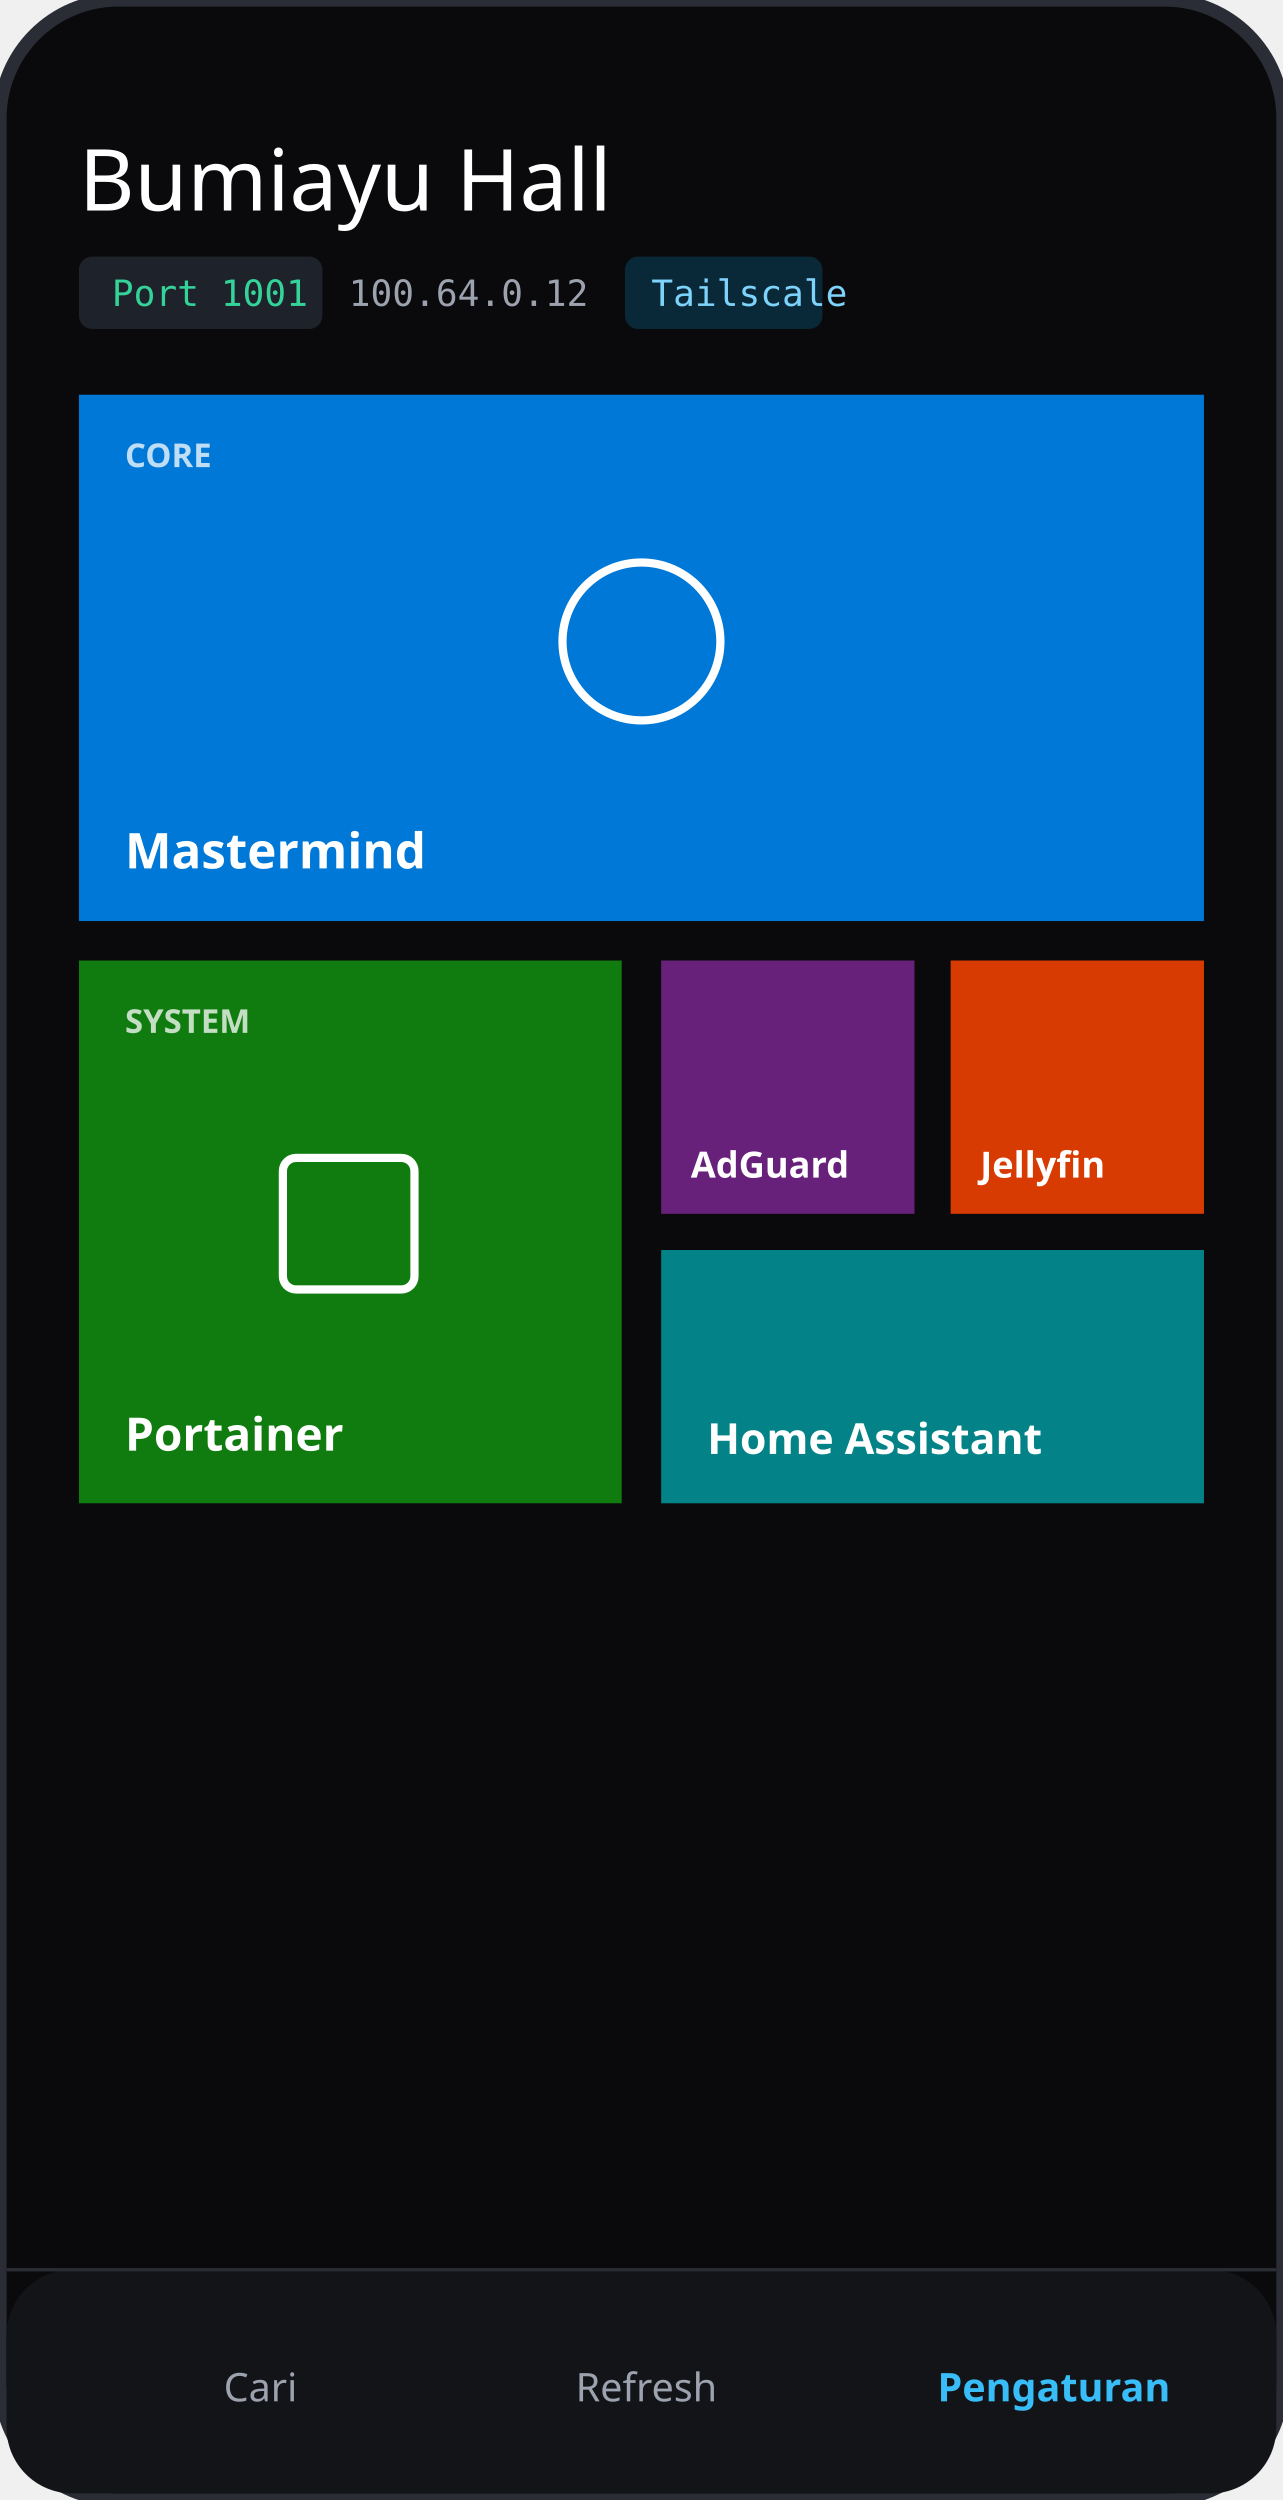
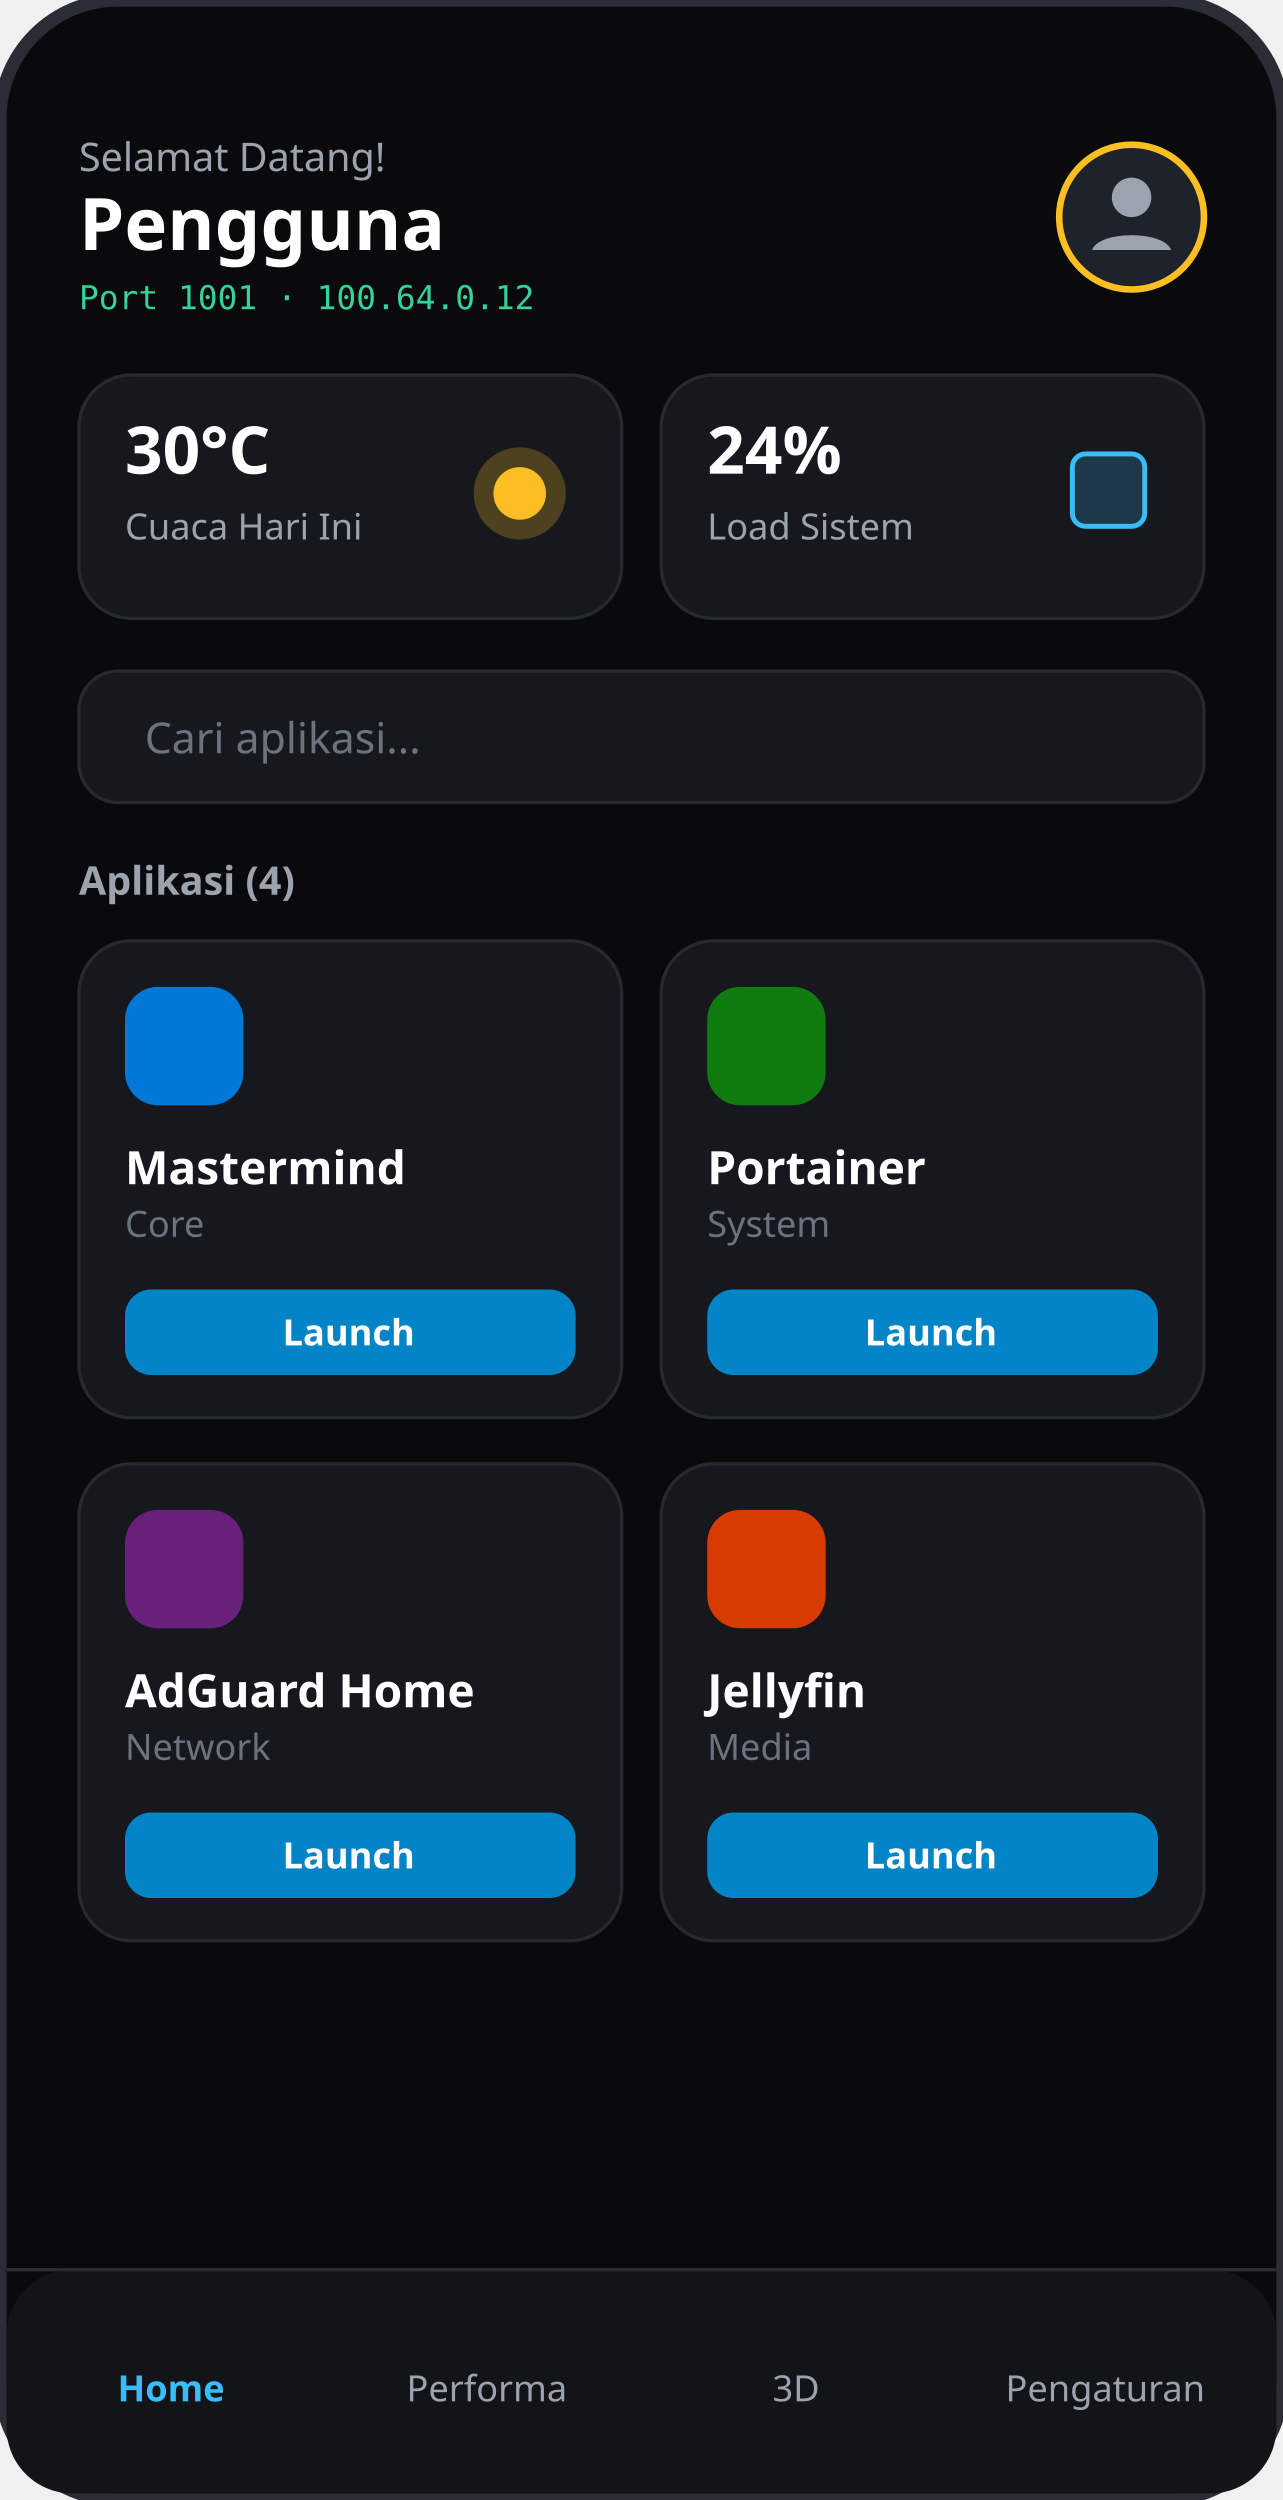
<svg xmlns="http://www.w3.org/2000/svg" viewBox="0 0 390 760" width="390" height="760">
  <rect width="390" height="760" rx="36" fill="#0a0a0c" stroke="#2a2d35" stroke-width="4" />
-   <text x="24" y="64" fill="#ffffff" font-family="Segoe UI, sans-serif" font-size="26" font-weight="300">Bumiayu Hall</text>
-   <rect x="24" y="78" width="74" height="22" rx="4" fill="#1e222a" />
-   <text x="34" y="93" fill="#34d399" font-family="monospace" font-size="11">Port 1001</text>
-   <text x="106" y="93" fill="#9ca3af" font-family="monospace" font-size="11">100.64.0.12</text>
-   <rect x="190" y="78" width="60" height="22" rx="4" fill="#0ea5e9" fill-opacity="0.2" />
-   <text x="198" y="93" fill="#7dd3fc" font-family="monospace" font-size="11">Tailscale</text>
-   <rect x="24" y="120" width="342" height="160" fill="#0078D7" />
-   <text x="38" y="142" fill="#ffffff" fill-opacity="0.75" font-family="Segoe UI, sans-serif" font-size="10" font-weight="600">CORE</text>
-   <circle cx="195" cy="195" r="24" fill="none" stroke="#ffffff" stroke-width="2.5" />
-   <text x="38" y="264" fill="#ffffff" font-family="Segoe UI, sans-serif" font-size="15" font-weight="600">Mastermind</text>
-   <rect x="24" y="292" width="165" height="165" fill="#107C10" />
-   <text x="38" y="314" fill="#ffffff" fill-opacity="0.75" font-family="Segoe UI, sans-serif" font-size="10" font-weight="600">SYSTEM</text>
-   <rect x="86" y="352" width="40" height="40" rx="4" fill="none" stroke="#ffffff" stroke-width="2.5" />
-   <text x="38" y="441" fill="#ffffff" font-family="Segoe UI, sans-serif" font-size="14" font-weight="600">Portainer</text>
-   <rect x="201" y="292" width="77" height="77" fill="#68217A" />
-   <text x="210" y="358" fill="#ffffff" font-family="Segoe UI, sans-serif" font-size="11" font-weight="600">AdGuard</text>
-   <rect x="289" y="292" width="77" height="77" fill="#D83B01" />
-   <text x="298" y="358" fill="#ffffff" font-family="Segoe UI, sans-serif" font-size="11" font-weight="600">Jellyfin</text>
-   <rect x="201" y="380" width="165" height="77" fill="#038387" />
-   <text x="215" y="442" fill="#ffffff" font-family="Segoe UI, sans-serif" font-size="13" font-weight="600">Home Assistant</text>
+   <text x="24" y="52" fill="#9ca3af" font-family="Segoe UI, sans-serif" font-size="12">Selamat Datang!</text>
+   <text x="24" y="76" fill="#ffffff" font-family="Segoe UI, sans-serif" font-size="22" font-weight="700">Pengguna</text>
+   <text x="24" y="94" fill="#34d399" font-family="monospace" font-size="10">Port 1001 · 100.64.0.12</text>
+   <circle cx="344" cy="66" r="22" fill="#1e222a" stroke="#fbbf24" stroke-width="2" />
+   <circle cx="344" cy="60" r="6" fill="#9ca3af" />
+   <path d="M332 76 c2-6 22-6 24 0" fill="#9ca3af" />
+   <rect x="24" y="114" width="165" height="74" rx="16" fill="#16181d" stroke="#262932" stroke-width="1" />
+   <text x="38" y="144" fill="#ffffff" font-family="Segoe UI, sans-serif" font-size="20" font-weight="700">30°C</text>
+   <text x="38" y="164" fill="#9ca3af" font-family="Segoe UI, sans-serif" font-size="11">Cuaca Hari Ini</text>
+   <circle cx="158" cy="150" r="14" fill="#fbbf24" fill-opacity="0.25" />
+   <circle cx="158" cy="150" r="8" fill="#fbbf24" />
+   <rect x="201" y="114" width="165" height="74" rx="16" fill="#16181d" stroke="#262932" stroke-width="1" />
+   <text x="215" y="144" fill="#ffffff" font-family="Segoe UI, sans-serif" font-size="20" font-weight="700">24%</text>
+   <text x="215" y="164" fill="#9ca3af" font-family="Segoe UI, sans-serif" font-size="11">Load Sistem</text>
+   <rect x="326" y="138" width="22" height="22" rx="4" fill="#38bdf8" fill-opacity="0.2" stroke="#38bdf8" stroke-width="1.5" />
+   <rect x="24" y="204" width="342" height="40" rx="12" fill="#16181d" stroke="#262932" stroke-width="1" />
+   <text x="44" y="229" fill="#6b7280" font-family="Segoe UI, sans-serif" font-size="13">Cari aplikasi...</text>
+   <text x="24" y="272" fill="#9ca3af" font-family="Segoe UI, sans-serif" font-size="12" font-weight="600">Aplikasi (4)</text>
+   <rect x="24" y="286" width="165" height="145" rx="16" fill="#16181d" stroke="#262932" stroke-width="1" />
+   <rect x="38" y="300" width="36" height="36" rx="10" fill="#0078D7" />
+   <text x="38" y="360" fill="#ffffff" font-family="Segoe UI, sans-serif" font-size="14" font-weight="600">Mastermind</text>
+   <text x="38" y="376" fill="#6b7280" font-family="Segoe UI, sans-serif" font-size="11">Core</text>
+   <rect x="38" y="392" width="137" height="26" rx="8" fill="#0284c7" />
+   <text x="106" y="409" text-anchor="middle" fill="#ffffff" font-family="Segoe UI, sans-serif" font-size="11" font-weight="600">Launch</text>
+   <rect x="201" y="286" width="165" height="145" rx="16" fill="#16181d" stroke="#262932" stroke-width="1" />
+   <rect x="215" y="300" width="36" height="36" rx="10" fill="#107C10" />
+   <text x="215" y="360" fill="#ffffff" font-family="Segoe UI, sans-serif" font-size="14" font-weight="600">Portainer</text>
+   <text x="215" y="376" fill="#6b7280" font-family="Segoe UI, sans-serif" font-size="11">System</text>
+   <rect x="215" y="392" width="137" height="26" rx="8" fill="#0284c7" />
+   <text x="283" y="409" text-anchor="middle" fill="#ffffff" font-family="Segoe UI, sans-serif" font-size="11" font-weight="600">Launch</text>
+   <rect x="24" y="445" width="165" height="145" rx="16" fill="#16181d" stroke="#262932" stroke-width="1" />
+   <rect x="38" y="459" width="36" height="36" rx="10" fill="#68217A" />
+   <text x="38" y="519" fill="#ffffff" font-family="Segoe UI, sans-serif" font-size="14" font-weight="600">AdGuard Home</text>
+   <text x="38" y="535" fill="#6b7280" font-family="Segoe UI, sans-serif" font-size="11">Network</text>
+   <rect x="38" y="551" width="137" height="26" rx="8" fill="#0284c7" />
+   <text x="106" y="568" text-anchor="middle" fill="#ffffff" font-family="Segoe UI, sans-serif" font-size="11" font-weight="600">Launch</text>
+   <rect x="201" y="445" width="165" height="145" rx="16" fill="#16181d" stroke="#262932" stroke-width="1" />
+   <rect x="215" y="459" width="36" height="36" rx="10" fill="#D83B01" />
+   <text x="215" y="519" fill="#ffffff" font-family="Segoe UI, sans-serif" font-size="14" font-weight="600">Jellyfin</text>
+   <text x="215" y="535" fill="#6b7280" font-family="Segoe UI, sans-serif" font-size="11">Media</text>
+   <rect x="215" y="551" width="137" height="26" rx="8" fill="#0284c7" />
+   <text x="283" y="568" text-anchor="middle" fill="#ffffff" font-family="Segoe UI, sans-serif" font-size="11" font-weight="600">Launch</text>
  <rect x="2" y="690" width="386" height="68" rx="20" fill="#121418" />
  <line x1="2" y1="690" x2="388" y2="690" stroke="#2a2d35" stroke-width="1" />
-   <text x="68" y="730" fill="#9ca3af" font-family="Segoe UI, sans-serif" font-size="12">Cari</text>
-   <text x="175" y="730" fill="#9ca3af" font-family="Segoe UI, sans-serif" font-size="12">Refresh</text>
-   <text x="285" y="730" fill="#38bdf8" font-family="Segoe UI, sans-serif" font-size="12" font-weight="600">Pengaturan</text>
+   <text x="52" y="730" text-anchor="middle" fill="#38bdf8" font-family="Segoe UI, sans-serif" font-size="11" font-weight="600">Home</text>
+   <text x="148" y="730" text-anchor="middle" fill="#9ca3af" font-family="Segoe UI, sans-serif" font-size="11">Performa</text>
+   <text x="242" y="730" text-anchor="middle" fill="#9ca3af" font-family="Segoe UI, sans-serif" font-size="11">3D</text>
+   <text x="336" y="730" text-anchor="middle" fill="#9ca3af" font-family="Segoe UI, sans-serif" font-size="11">Pengaturan</text>
</svg>
